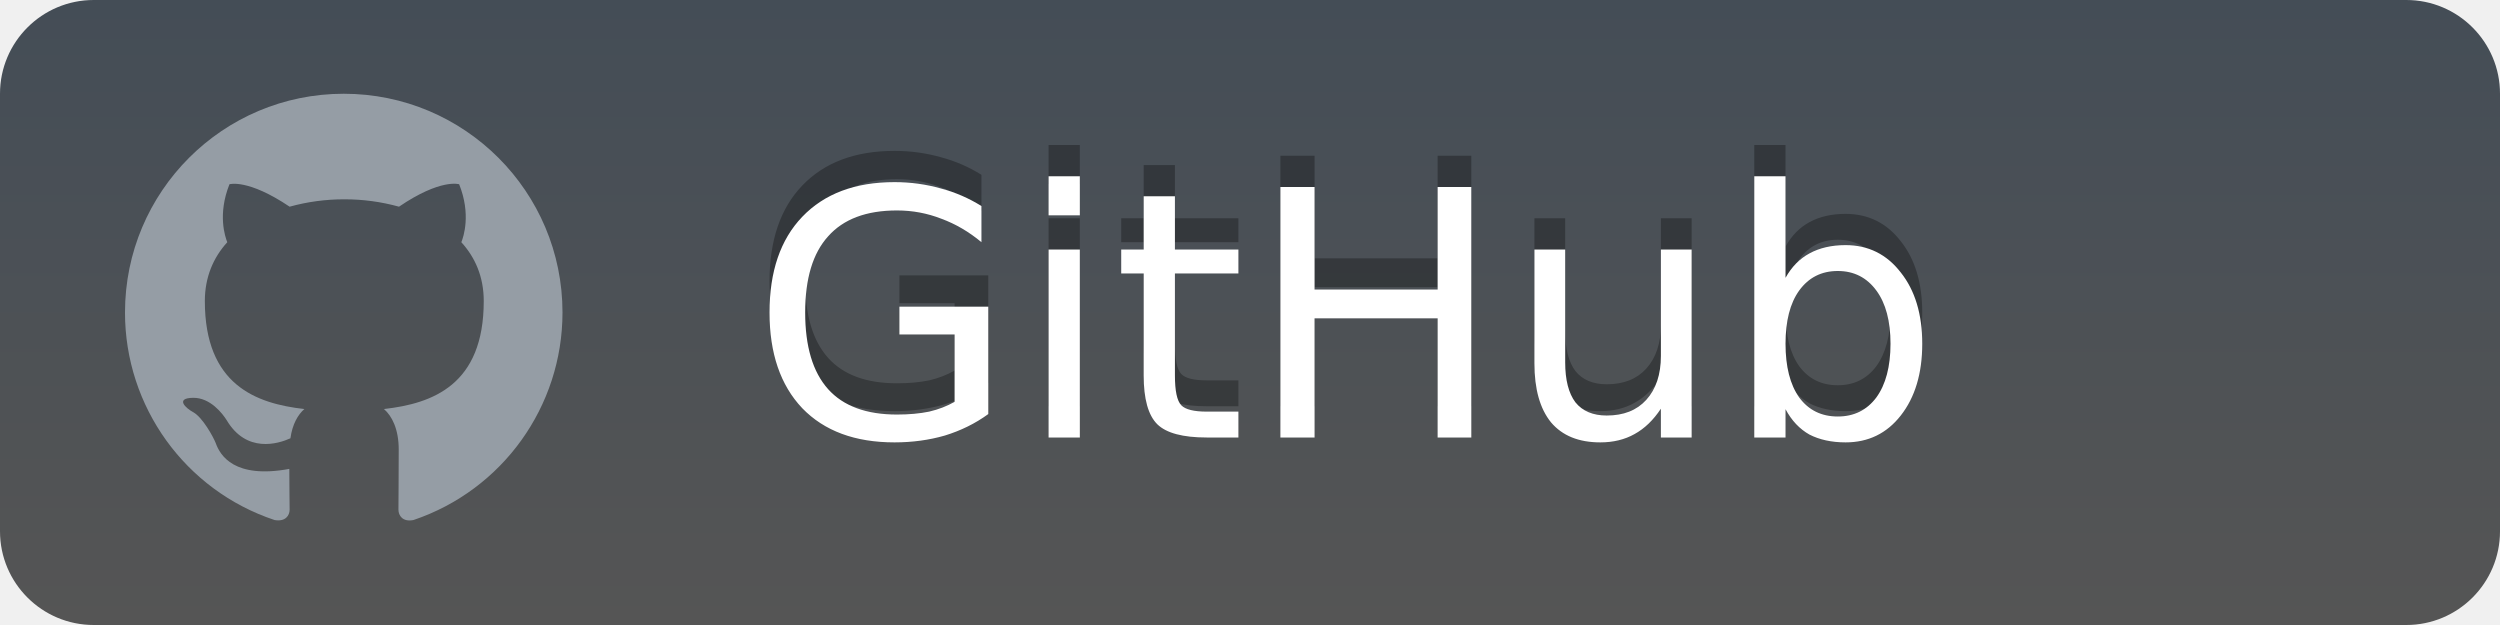
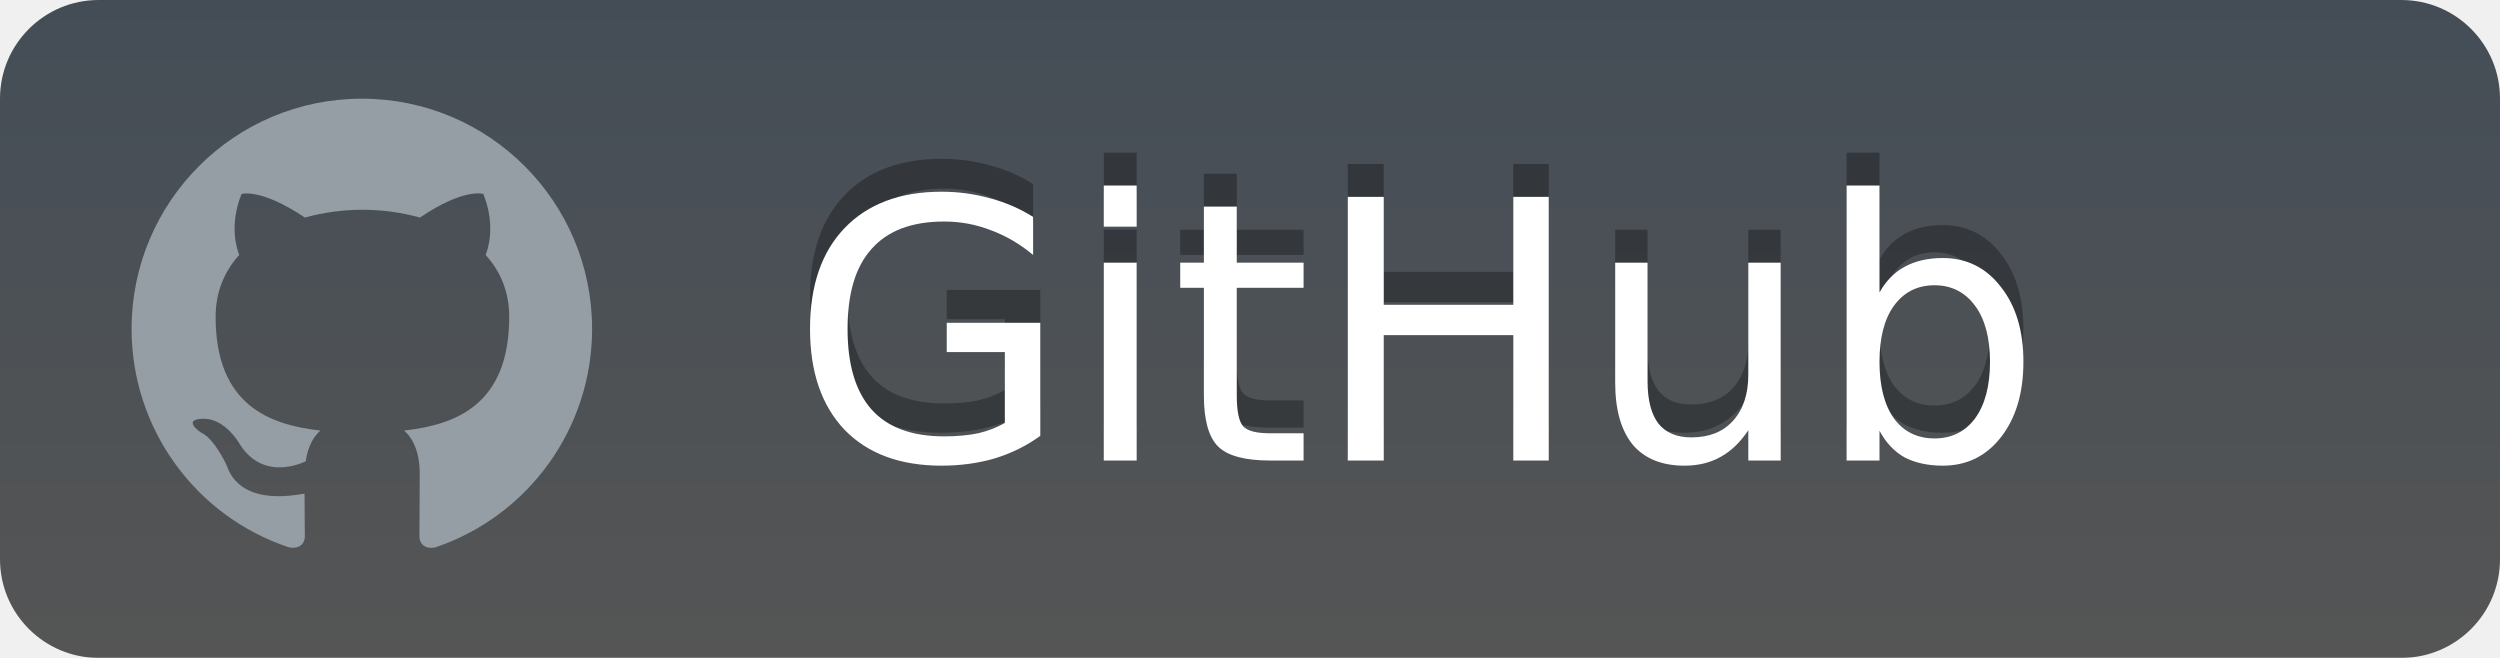
- <svg xmlns="http://www.w3.org/2000/svg" width="80" height="20">
+ <svg xmlns="http://www.w3.org/2000/svg" width="76" height="20">
  <defs>
    <linearGradient id="workflow-fill" x1="50%" y1="0%" x2="50%" y2="100%">
      <stop stop-color="#444D56" offset="0%" />
      <stop stop-color="#555555" offset="100%" />
    </linearGradient>
  </defs>
  <mask id="m">
    <rect width="100%" height="100%" rx="3" fill="#FFF" />
  </mask>
  <g mask="url(#m)">
    <rect width="100%" height="100%" fill="url(#workflow-fill)" />
    <path fill="#959DA5" d="M11 3c-3.868 0-7 3.132-7 7a6.996 6.996 0 0 0 4.786 6.641c.35.062.482-.148.482-.332 0-.166-.01-.718-.01-1.304-1.758.324-2.213-.429-2.353-.822-.079-.202-.42-.823-.717-.99-.245-.13-.595-.454-.01-.463.552-.009.946.508 1.077.718.63 1.058 1.636.76 2.039.577.061-.455.245-.761.446-.936-1.557-.175-3.185-.779-3.185-3.456 0-.762.271-1.392.718-1.882-.07-.175-.315-.892.07-1.855 0 0 .586-.183 1.925.718a6.5 6.5 0 0 1 1.75-.236 6.5 6.5 0 0 1 1.75.236c1.338-.91 1.925-.718 1.925-.718.385.963.14 1.68.07 1.855.446.49.717 1.112.717 1.882 0 2.686-1.636 3.28-3.194 3.456.254.219.473.639.473 1.295 0 .936-.009 1.689-.009 1.925 0 .184.131.402.481.332A7.011 7.011 0 0 0 18 10c0-3.867-3.133-7-7-7z" />
  </g>
  <g font-family="Verdana,DejaVu Sans,sans-serif" font-size="11">
    <text x="24" y="13" fill="#010101" fill-opacity=".3">GitHub</text>
    <text x="24" y="14" fill="#FFFFFF">GitHub</text>
  </g>
</svg>
